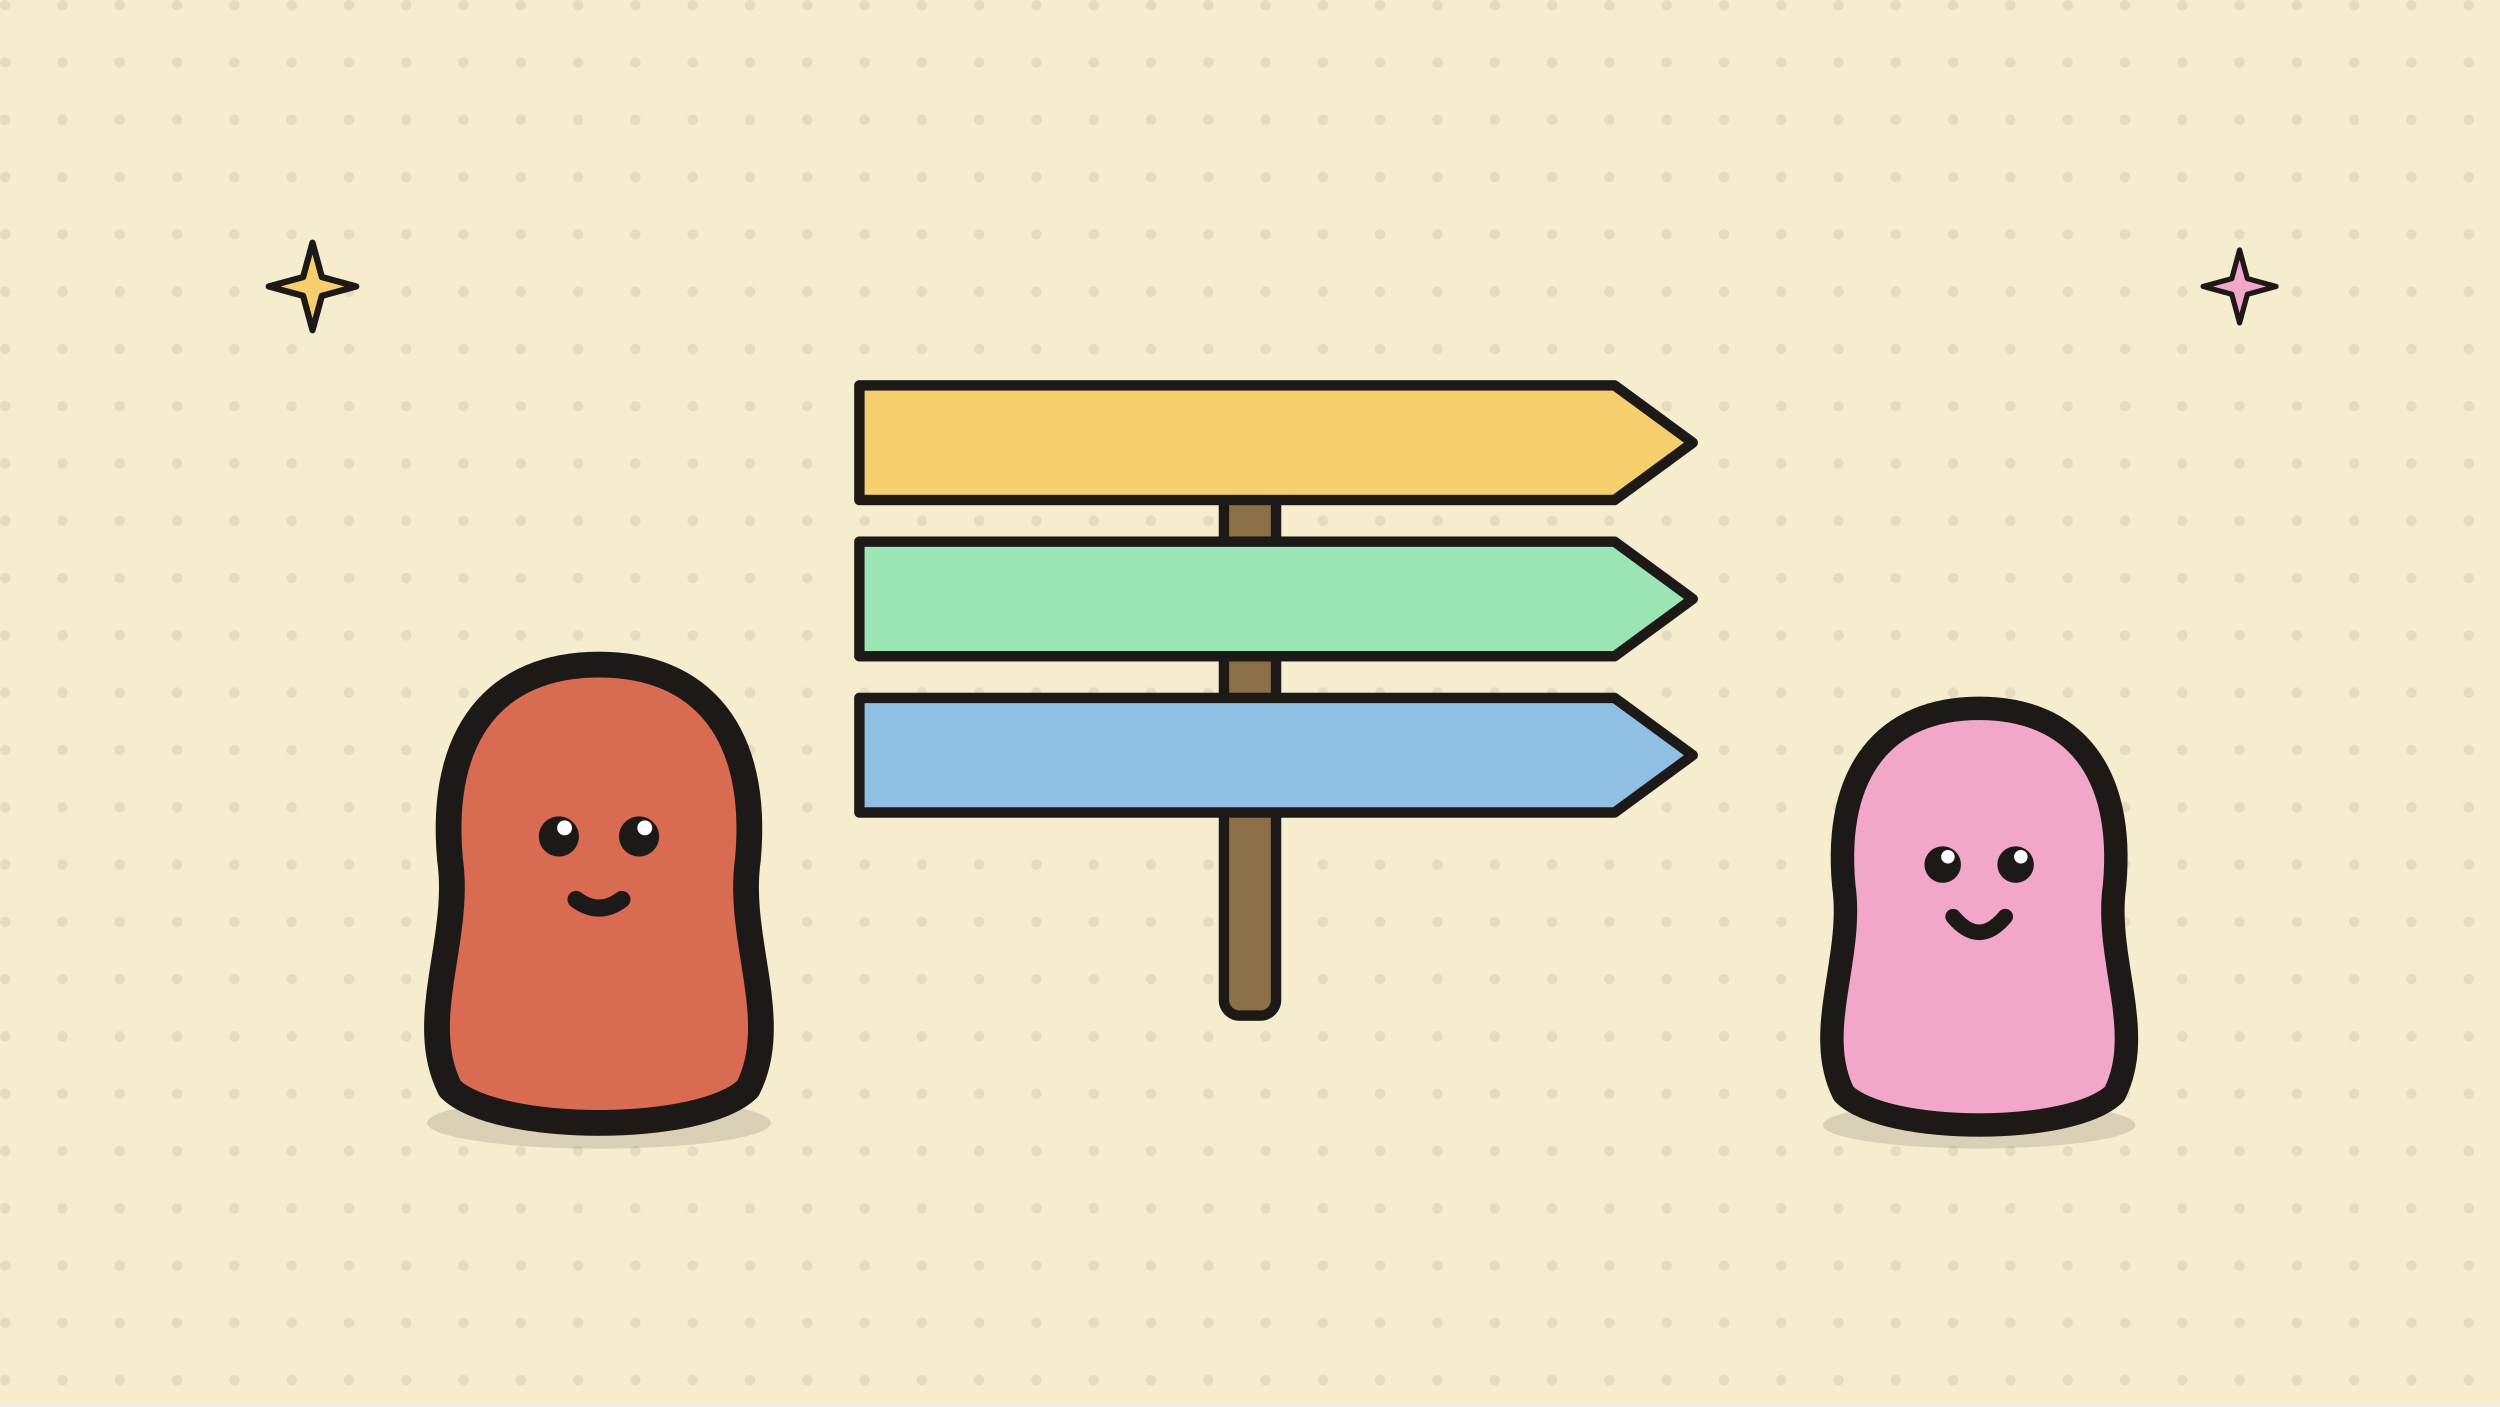
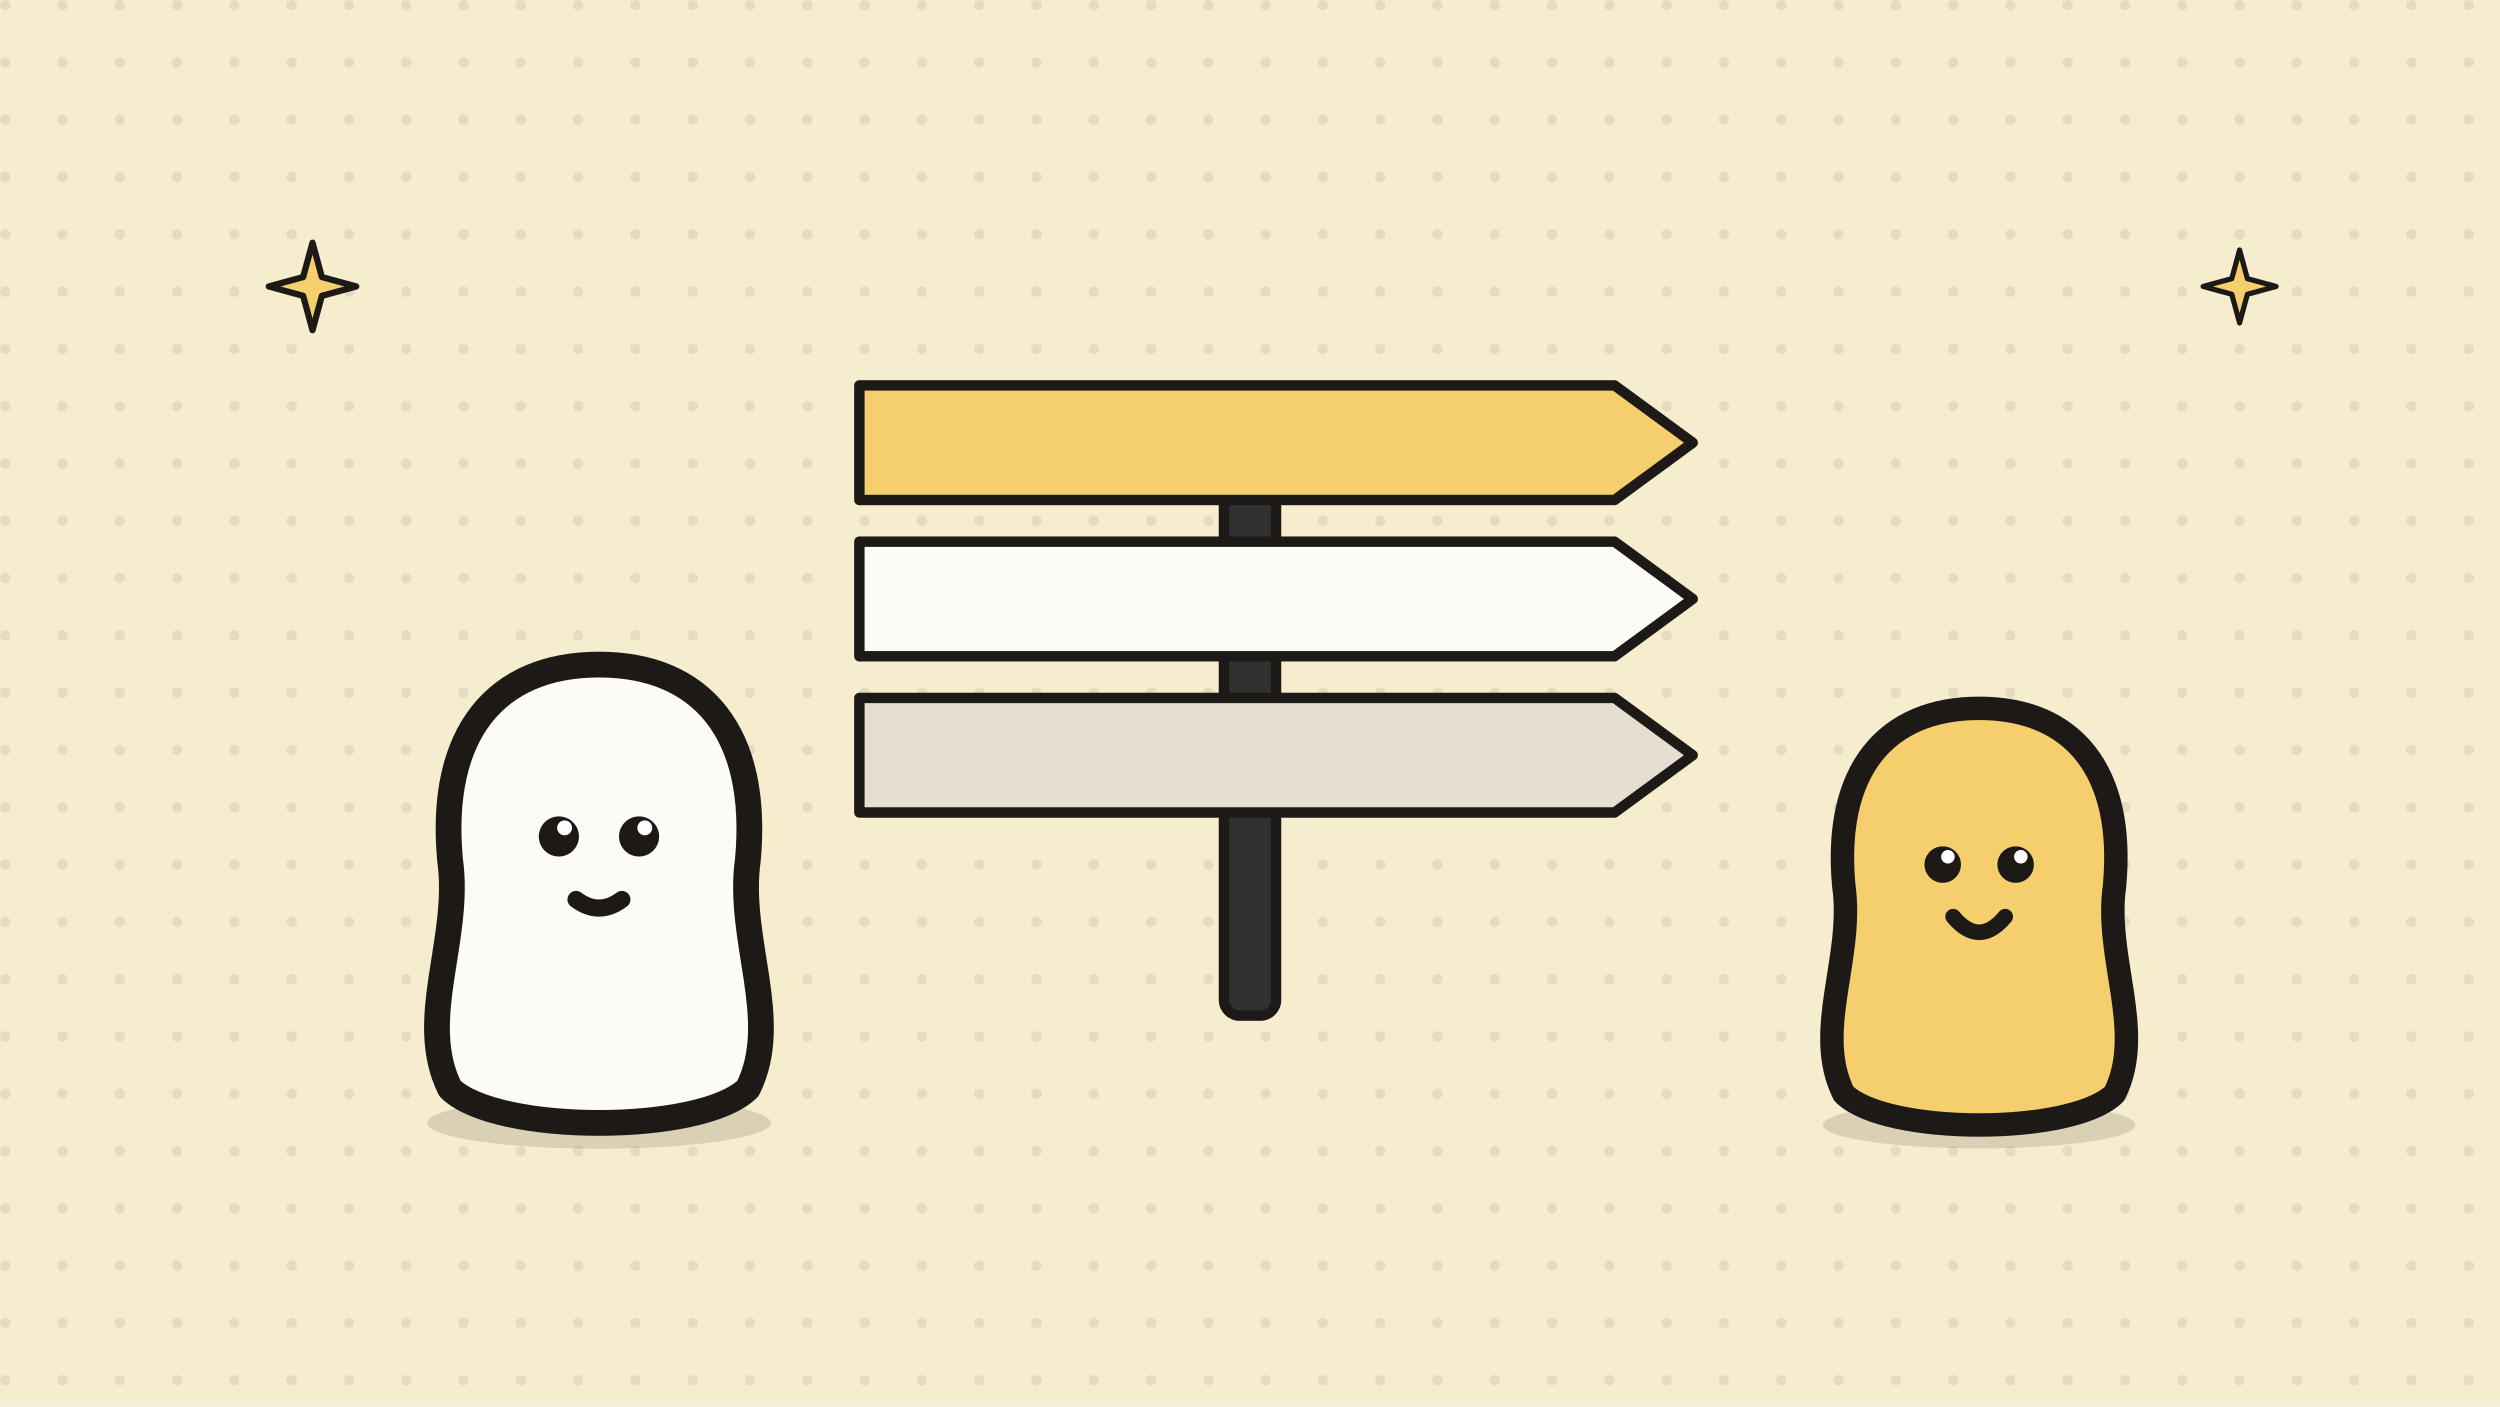
<svg xmlns="http://www.w3.org/2000/svg" viewBox="0 0 960 540" role="img" aria-label="A signpost with three arms and two characters deciding which way to go">
  <defs>
    <pattern id="dots" width="22" height="22" patternUnits="userSpaceOnUse">
      <circle cx="2" cy="2" r="2" fill="#1c1917" opacity=".08" />
    </pattern>
  </defs>
  <rect width="960" height="540" fill="#f6ecce" />
  <rect width="960" height="540" fill="url(#dots)" />
-   <rect x="470" y="150" width="20" height="240" rx="6" fill="#8b6f47" stroke="#1c1917" stroke-width="4" />
+   <rect x="470" y="150" width="20" height="240" rx="6" fill="#2f3130" stroke="#1c1917" stroke-width="4" />
  <g transform="translate(480 170)">
    <path d="M-150 -22 H140 L170 0 L140 22 H-150 Z" fill="#f5cf6d" stroke="#1c1917" stroke-width="4" stroke-linejoin="round" />
  </g>
  <g transform="translate(480 230)">
-     <path d="M-150 -22 H140 L170 0 L140 22 H-150 Z" fill="#9be5b5" stroke="#1c1917" stroke-width="4" stroke-linejoin="round" />
+     <path d="M-150 -22 H140 L170 0 L140 22 H-150 Z" fill="#fdfbf7" stroke="#1c1917" stroke-width="4" stroke-linejoin="round" />
  </g>
  <g transform="translate(480 290)">
-     <path d="M-150 -22 H140 L170 0 L140 22 H-150 Z" fill="#8fbfe3" stroke="#1c1917" stroke-width="4" stroke-linejoin="round" />
+     <path d="M-150 -22 H140 L170 0 L140 22 H-150 Z" fill="#e6dfd1" stroke="#1c1917" stroke-width="4" stroke-linejoin="round" />
  </g>
  <g transform="translate(120 220.0) scale(2.2)">
    <ellipse cx="50" cy="96" rx="30" ry="4.5" fill="#000" opacity=".12" />
-     <path d="M50 16 C68 16, 78 28, 76 50 C74 64, 82 78, 76 90 C68 98, 32 98, 24 90 C18 78, 26 64, 24 50 C22 28, 32 16, 50 16 Z" fill="#d96b52" stroke="#1c1917" stroke-width="4.5" stroke-linejoin="round" />
+     <path d="M50 16 C68 16, 78 28, 76 50 C74 64, 82 78, 76 90 C68 98, 32 98, 24 90 C18 78, 26 64, 24 50 C22 28, 32 16, 50 16 Z" fill="#fdfbf7" stroke="#1c1917" stroke-width="4.5" stroke-linejoin="round" />
    <circle cx="43" cy="46" r="3.5" fill="#1c1917" />
    <circle cx="57" cy="46" r="3.5" fill="#1c1917" />
    <circle cx="44" cy="44.5" r="1.3" fill="#fff" />
    <circle cx="58" cy="44.5" r="1.3" fill="#fff" />
    <path d="M46 57 Q50 60 54 57" fill="none" stroke="#1c1917" stroke-linecap="round" stroke-width="3" />
  </g>
  <g transform="translate(660.0 240.0) scale(2.0)">
    <ellipse cx="50" cy="96" rx="30" ry="4.5" fill="#000" opacity=".12" />
-     <path d="M50 16 C68 16, 78 28, 76 50 C74 64, 82 78, 76 90 C68 98, 32 98, 24 90 C18 78, 26 64, 24 50 C22 28, 32 16, 50 16 Z" fill="#f2a7c8" stroke="#1c1917" stroke-width="4.5" stroke-linejoin="round" />
+     <path d="M50 16 C68 16, 78 28, 76 50 C74 64, 82 78, 76 90 C68 98, 32 98, 24 90 C18 78, 26 64, 24 50 C22 28, 32 16, 50 16 Z" fill="#f5cf6d" stroke="#1c1917" stroke-width="4.5" stroke-linejoin="round" />
    <circle cx="43" cy="46" r="3.5" fill="#1c1917" />
    <circle cx="57" cy="46" r="3.5" fill="#1c1917" />
    <circle cx="44" cy="44.5" r="1.3" fill="#fff" />
    <circle cx="58" cy="44.5" r="1.3" fill="#fff" />
    <path d="M45 56 Q50 62 55 56" fill="none" stroke="#1c1917" stroke-linecap="round" stroke-width="3" />
  </g>
  <path transform="translate(120 110) scale(1.2)" d="M0 -14 L3 -3 L14 0 L3 3 L0 14 L-3 3 L-14 0 L-3 -3 Z" fill="#f5cf6d" stroke="#1c1917" stroke-width="2" stroke-linejoin="round" />
-   <path transform="translate(860 110) scale(1)" d="M0 -14 L3 -3 L14 0 L3 3 L0 14 L-3 3 L-14 0 L-3 -3 Z" fill="#f2a7c8" stroke="#1c1917" stroke-width="2" stroke-linejoin="round" />
+   <path transform="translate(860 110) scale(1)" d="M0 -14 L3 -3 L14 0 L3 3 L0 14 L-3 3 L-14 0 L-3 -3 Z" fill="#f5cf6d" stroke="#1c1917" stroke-width="2" stroke-linejoin="round" />
</svg>
